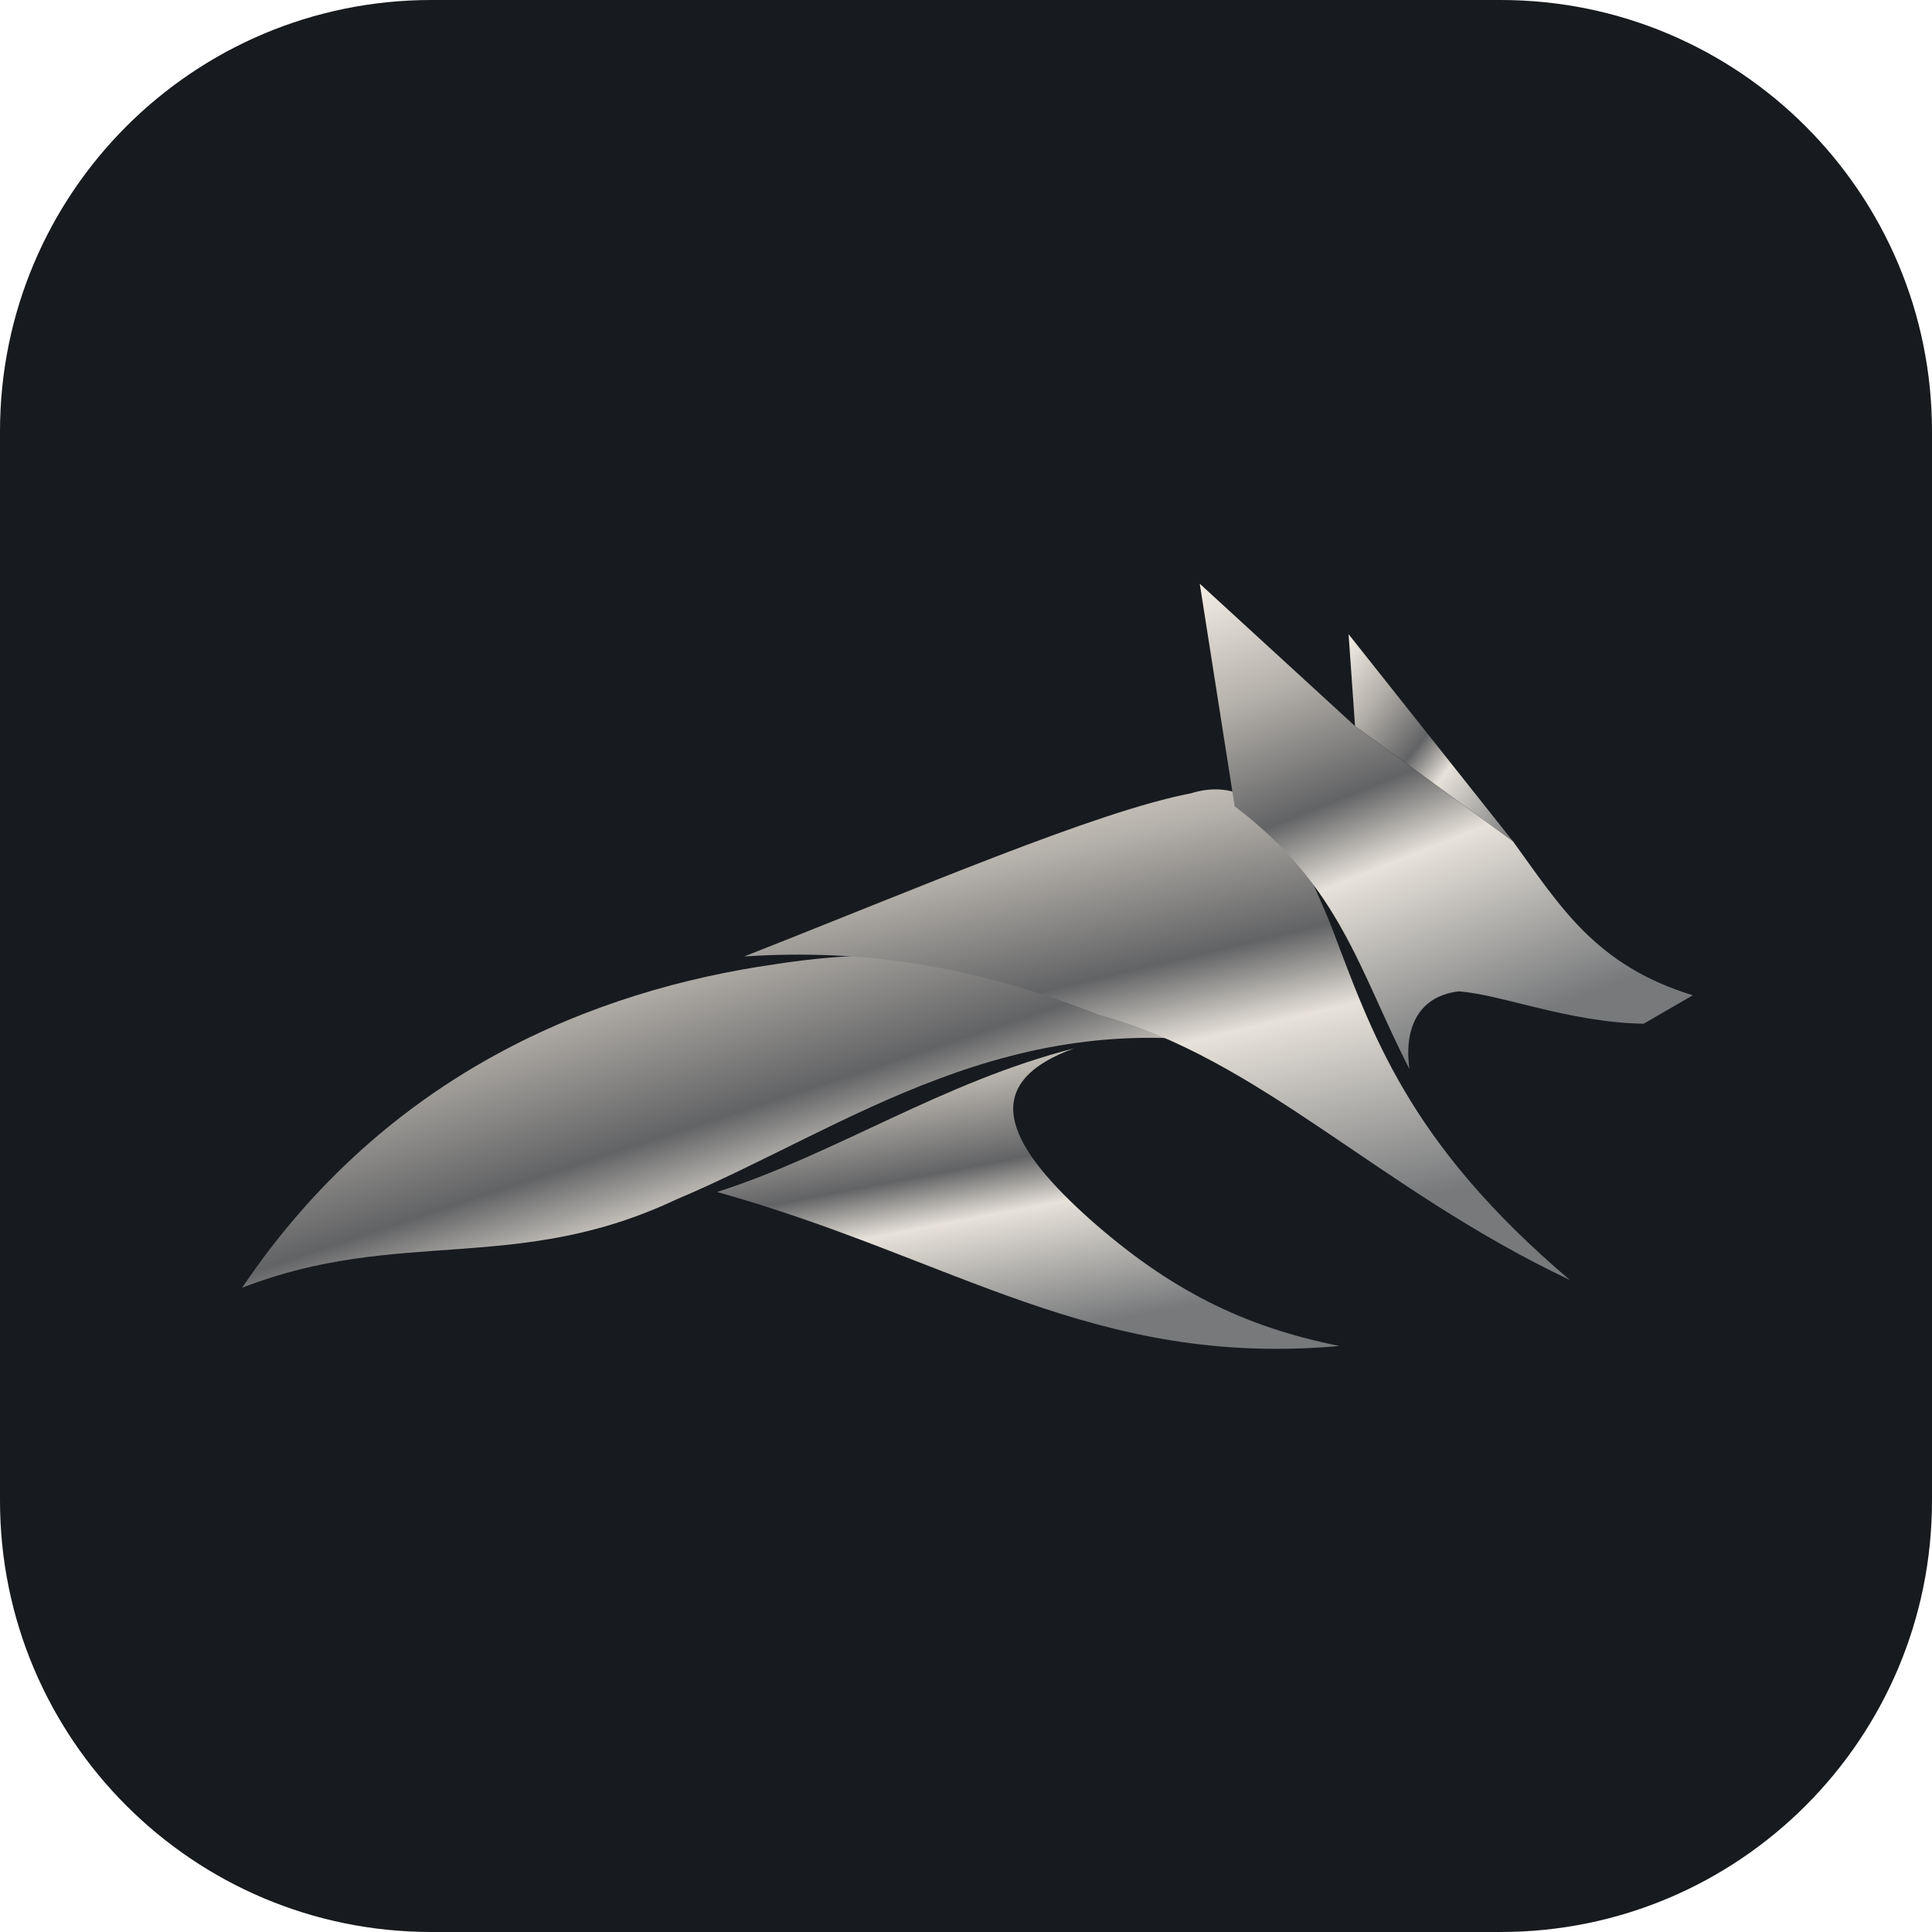
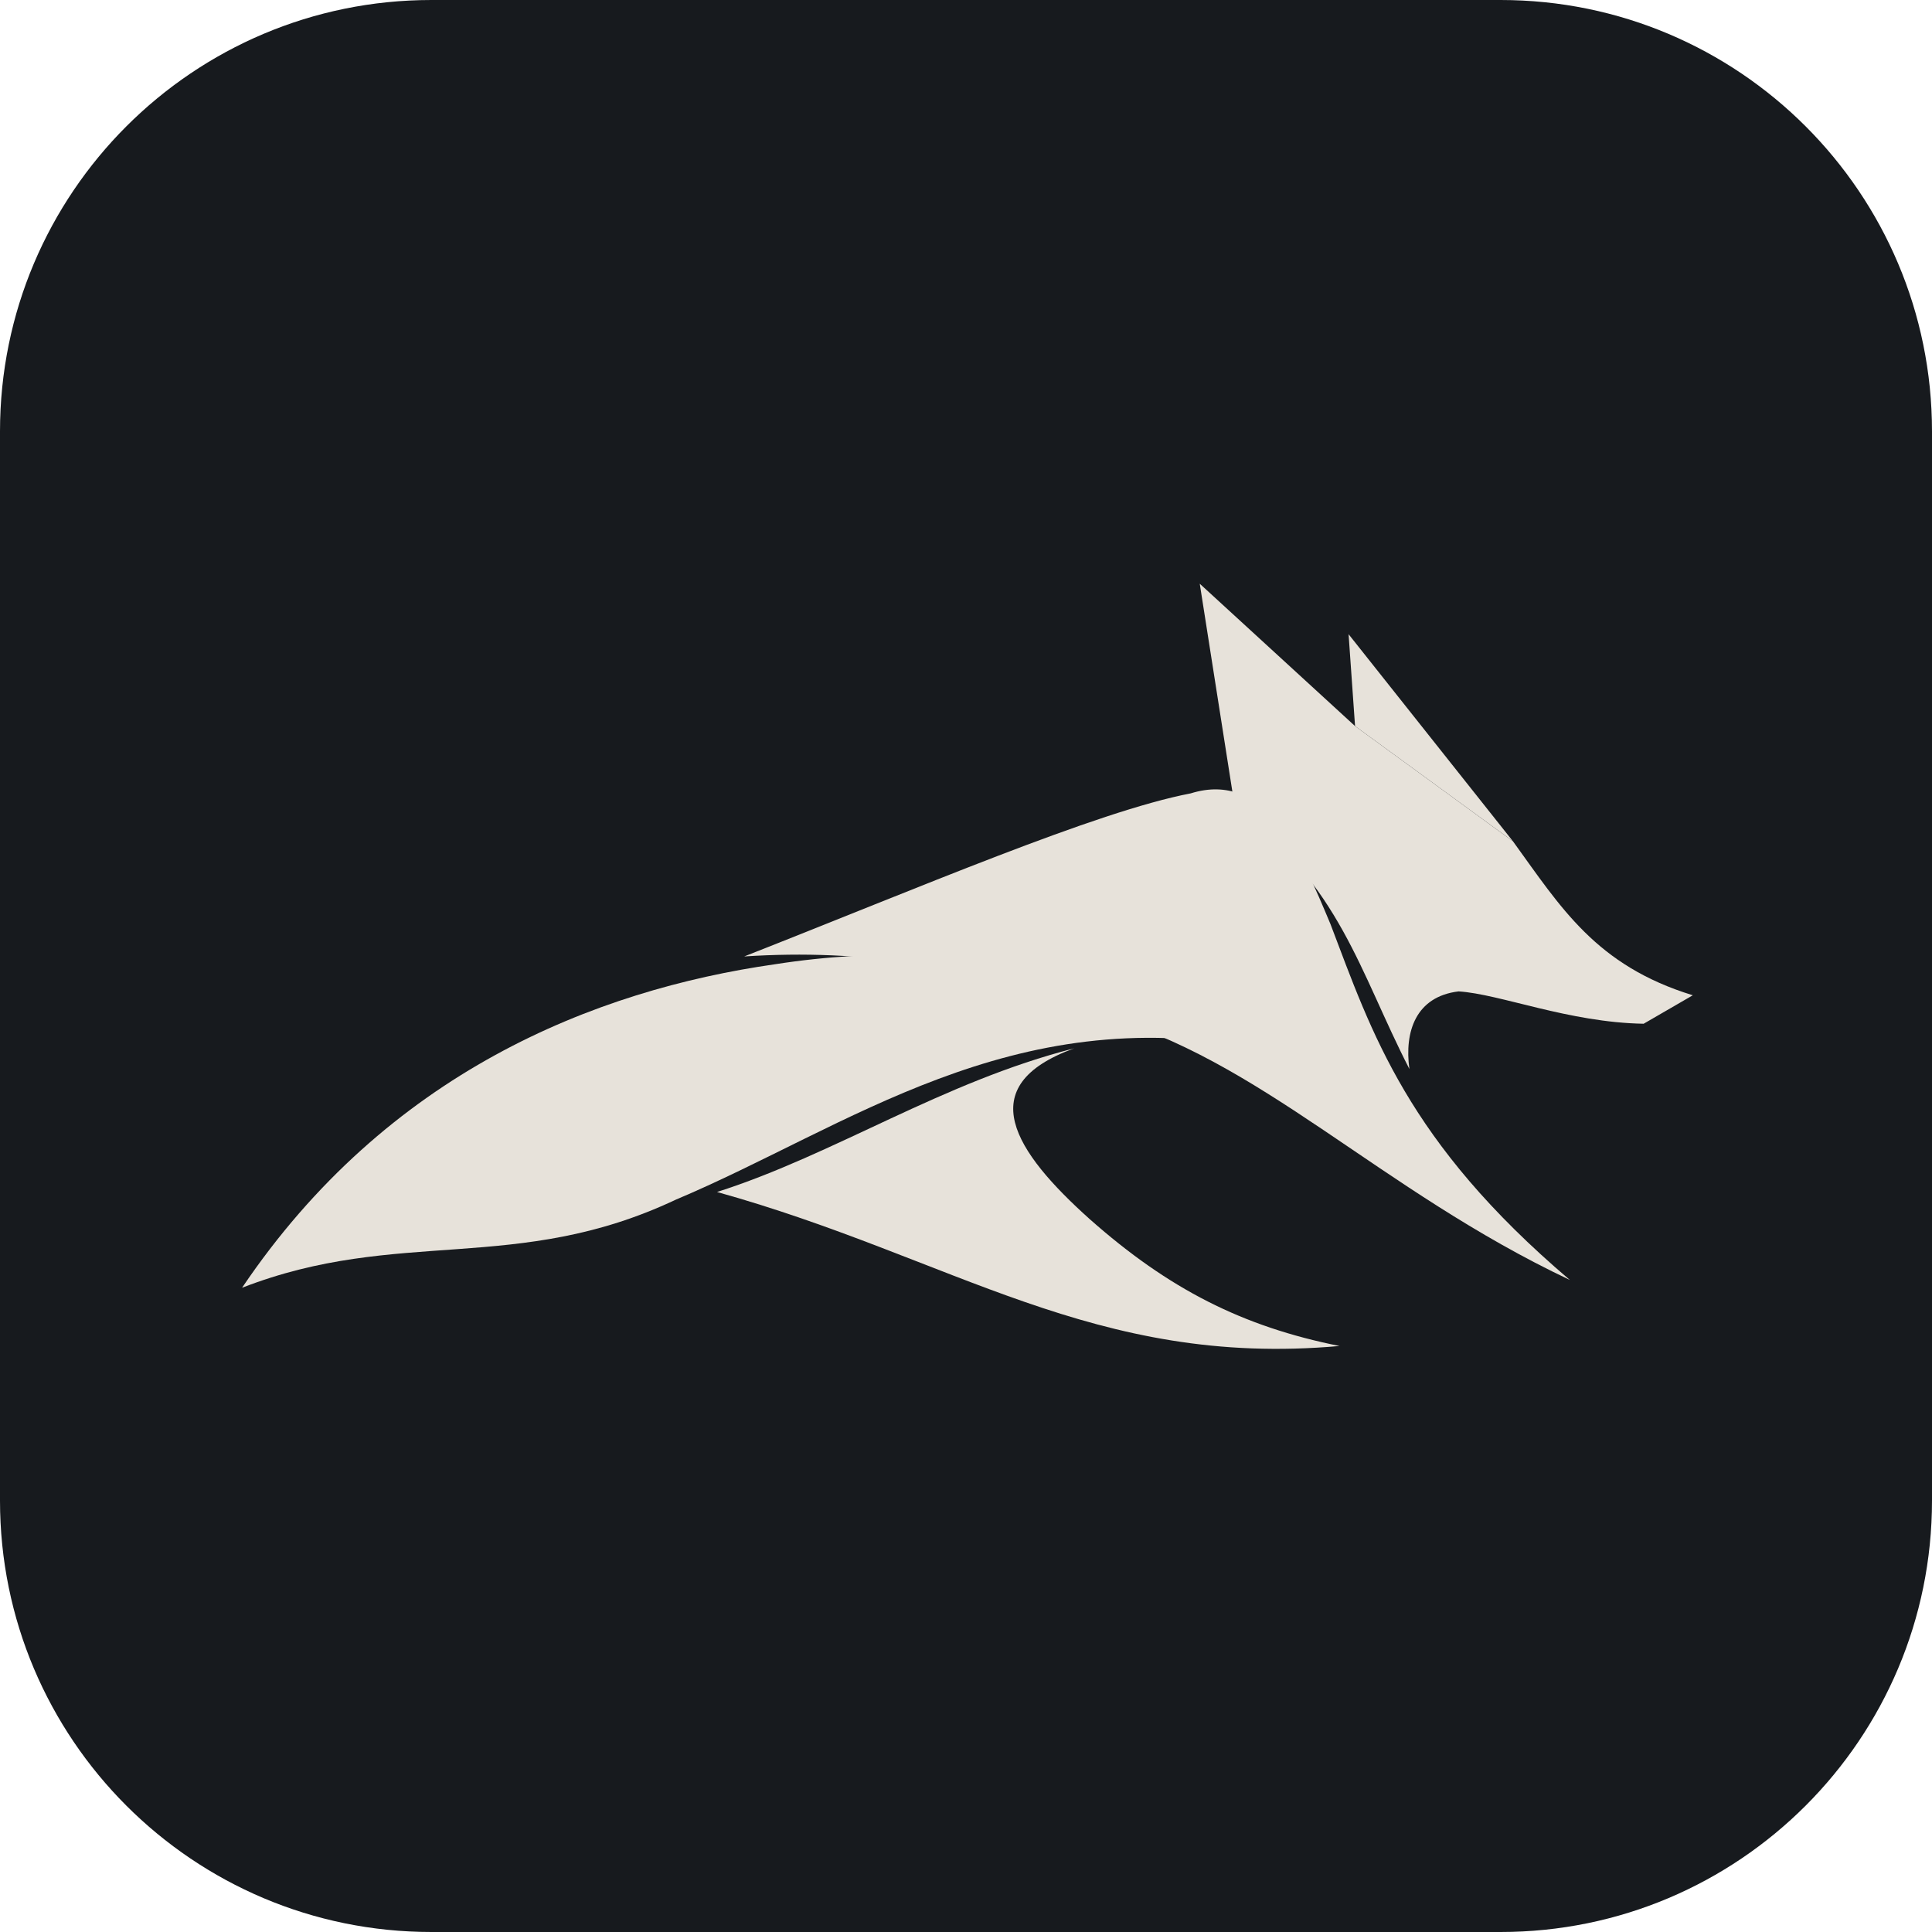
- <svg xmlns="http://www.w3.org/2000/svg" width="1024" height="1024" viewBox="0 0 1254 1254" role="img" aria-label="phux sculptural fox">
+ <svg xmlns="http://www.w3.org/2000/svg" width="1024" height="1024" viewBox="0 0 1254 1254" role="img" aria-label="phux Flat Fox">
  <defs>
    <linearGradient id="metal0" x1="0" y1="0" x2="0.4" y2="1">
      <stop stop-color="#F4EFE6" />
      <stop offset=".24" stop-color="#B4B0AA" />
      <stop offset=".48" stop-color="#626365" />
      <stop offset=".63" stop-color="#E7E2DA" />
      <stop offset="1" stop-color="#77797B" />
    </linearGradient>
    <linearGradient id="metal1" x1="0" y1="0" x2="1" y2="1">
      <stop stop-color="#F4EFE6" />
      <stop offset=".24" stop-color="#B4B0AA" />
      <stop offset=".48" stop-color="#626365" />
      <stop offset=".63" stop-color="#E7E2DA" />
      <stop offset="1" stop-color="#77797B" />
    </linearGradient>
    <linearGradient id="metal2" x1="0" y1="0" x2="0.4" y2="1">
      <stop stop-color="#F4EFE6" />
      <stop offset=".24" stop-color="#B4B0AA" />
      <stop offset=".48" stop-color="#626365" />
      <stop offset=".63" stop-color="#E7E2DA" />
      <stop offset="1" stop-color="#77797B" />
    </linearGradient>
    <linearGradient id="metal3" x1="0" y1="0" x2="1" y2="1">
      <stop stop-color="#F4EFE6" />
      <stop offset=".24" stop-color="#B4B0AA" />
      <stop offset=".48" stop-color="#626365" />
      <stop offset=".63" stop-color="#E7E2DA" />
      <stop offset="1" stop-color="#77797B" />
    </linearGradient>
    <linearGradient id="metal4" x1="0" y1="0" x2="0.4" y2="1">
      <stop stop-color="#F4EFE6" />
      <stop offset=".24" stop-color="#B4B0AA" />
      <stop offset=".48" stop-color="#626365" />
      <stop offset=".63" stop-color="#E7E2DA" />
      <stop offset="1" stop-color="#77797B" />
    </linearGradient>
  </defs>
  <rect width="1254" height="1254" rx="280" fill="#171A1E" />
  <g transform="translate(100 100) scale(.84)">
    <g transform="translate(0 194)">
-       <path d="M 435 608 C 526 579 609 523 711 497 C 631 526 665 577 723 629 C 784 683 841 712 916 727 C 726 744 618 659 435 608 Z" fill="url(#metal0)" />
-       <path d="M 68 682 C 180 516 340 452 480 432 C 640 407 786 450 852 497 C 662 460 536 558 403 614 C 280 672 189 635 68 682 Z" fill="url(#metal1)" />
-       <path d="M 456 426 C 591 373 728 314 801 300 C 859 282 886 346 909 401 C 941 485 968 569 1094 676 C 946 606 855 505 730 471 C 633 433 548 420 456 426 Z" fill="url(#metal2)" />
-       <path d="M 928 248 L 923 177 L 1050 337 Z" fill="url(#metal3)" />
-       <path d="M 808 138 L 928 248 L 1050 337 C 1087 388 1114 433 1189 456 L 1151 478 C 1093 477 1040 455 1008 453 C 975 457 966 484 970 513 C 931 437 917 372 835 310 Z" fill="url(#metal4)" />
+       <path d="M 435 608 C 526 579 609 523 711 497 C 631 526 665 577 723 629 C 784 683 841 712 916 727 C 726 744 618 659 435 608 Z" fill="#E7E2DA" />
+       <path d="M 68 682 C 180 516 340 452 480 432 C 640 407 786 450 852 497 C 662 460 536 558 403 614 C 280 672 189 635 68 682 Z" fill="#E7E2DA" />
+       <path d="M 456 426 C 591 373 728 314 801 300 C 859 282 886 346 909 401 C 941 485 968 569 1094 676 C 946 606 855 505 730 471 C 633 433 548 420 456 426 Z" fill="#E7E2DA" />
+       <path d="M 928 248 L 923 177 L 1050 337 Z" fill="#E7E2DA" />
+       <path d="M 808 138 L 928 248 L 1050 337 C 1087 388 1114 433 1189 456 L 1151 478 C 1093 477 1040 455 1008 453 C 975 457 966 484 970 513 C 931 437 917 372 835 310 Z" fill="#E7E2DA" />
    </g>
  </g>
</svg>
